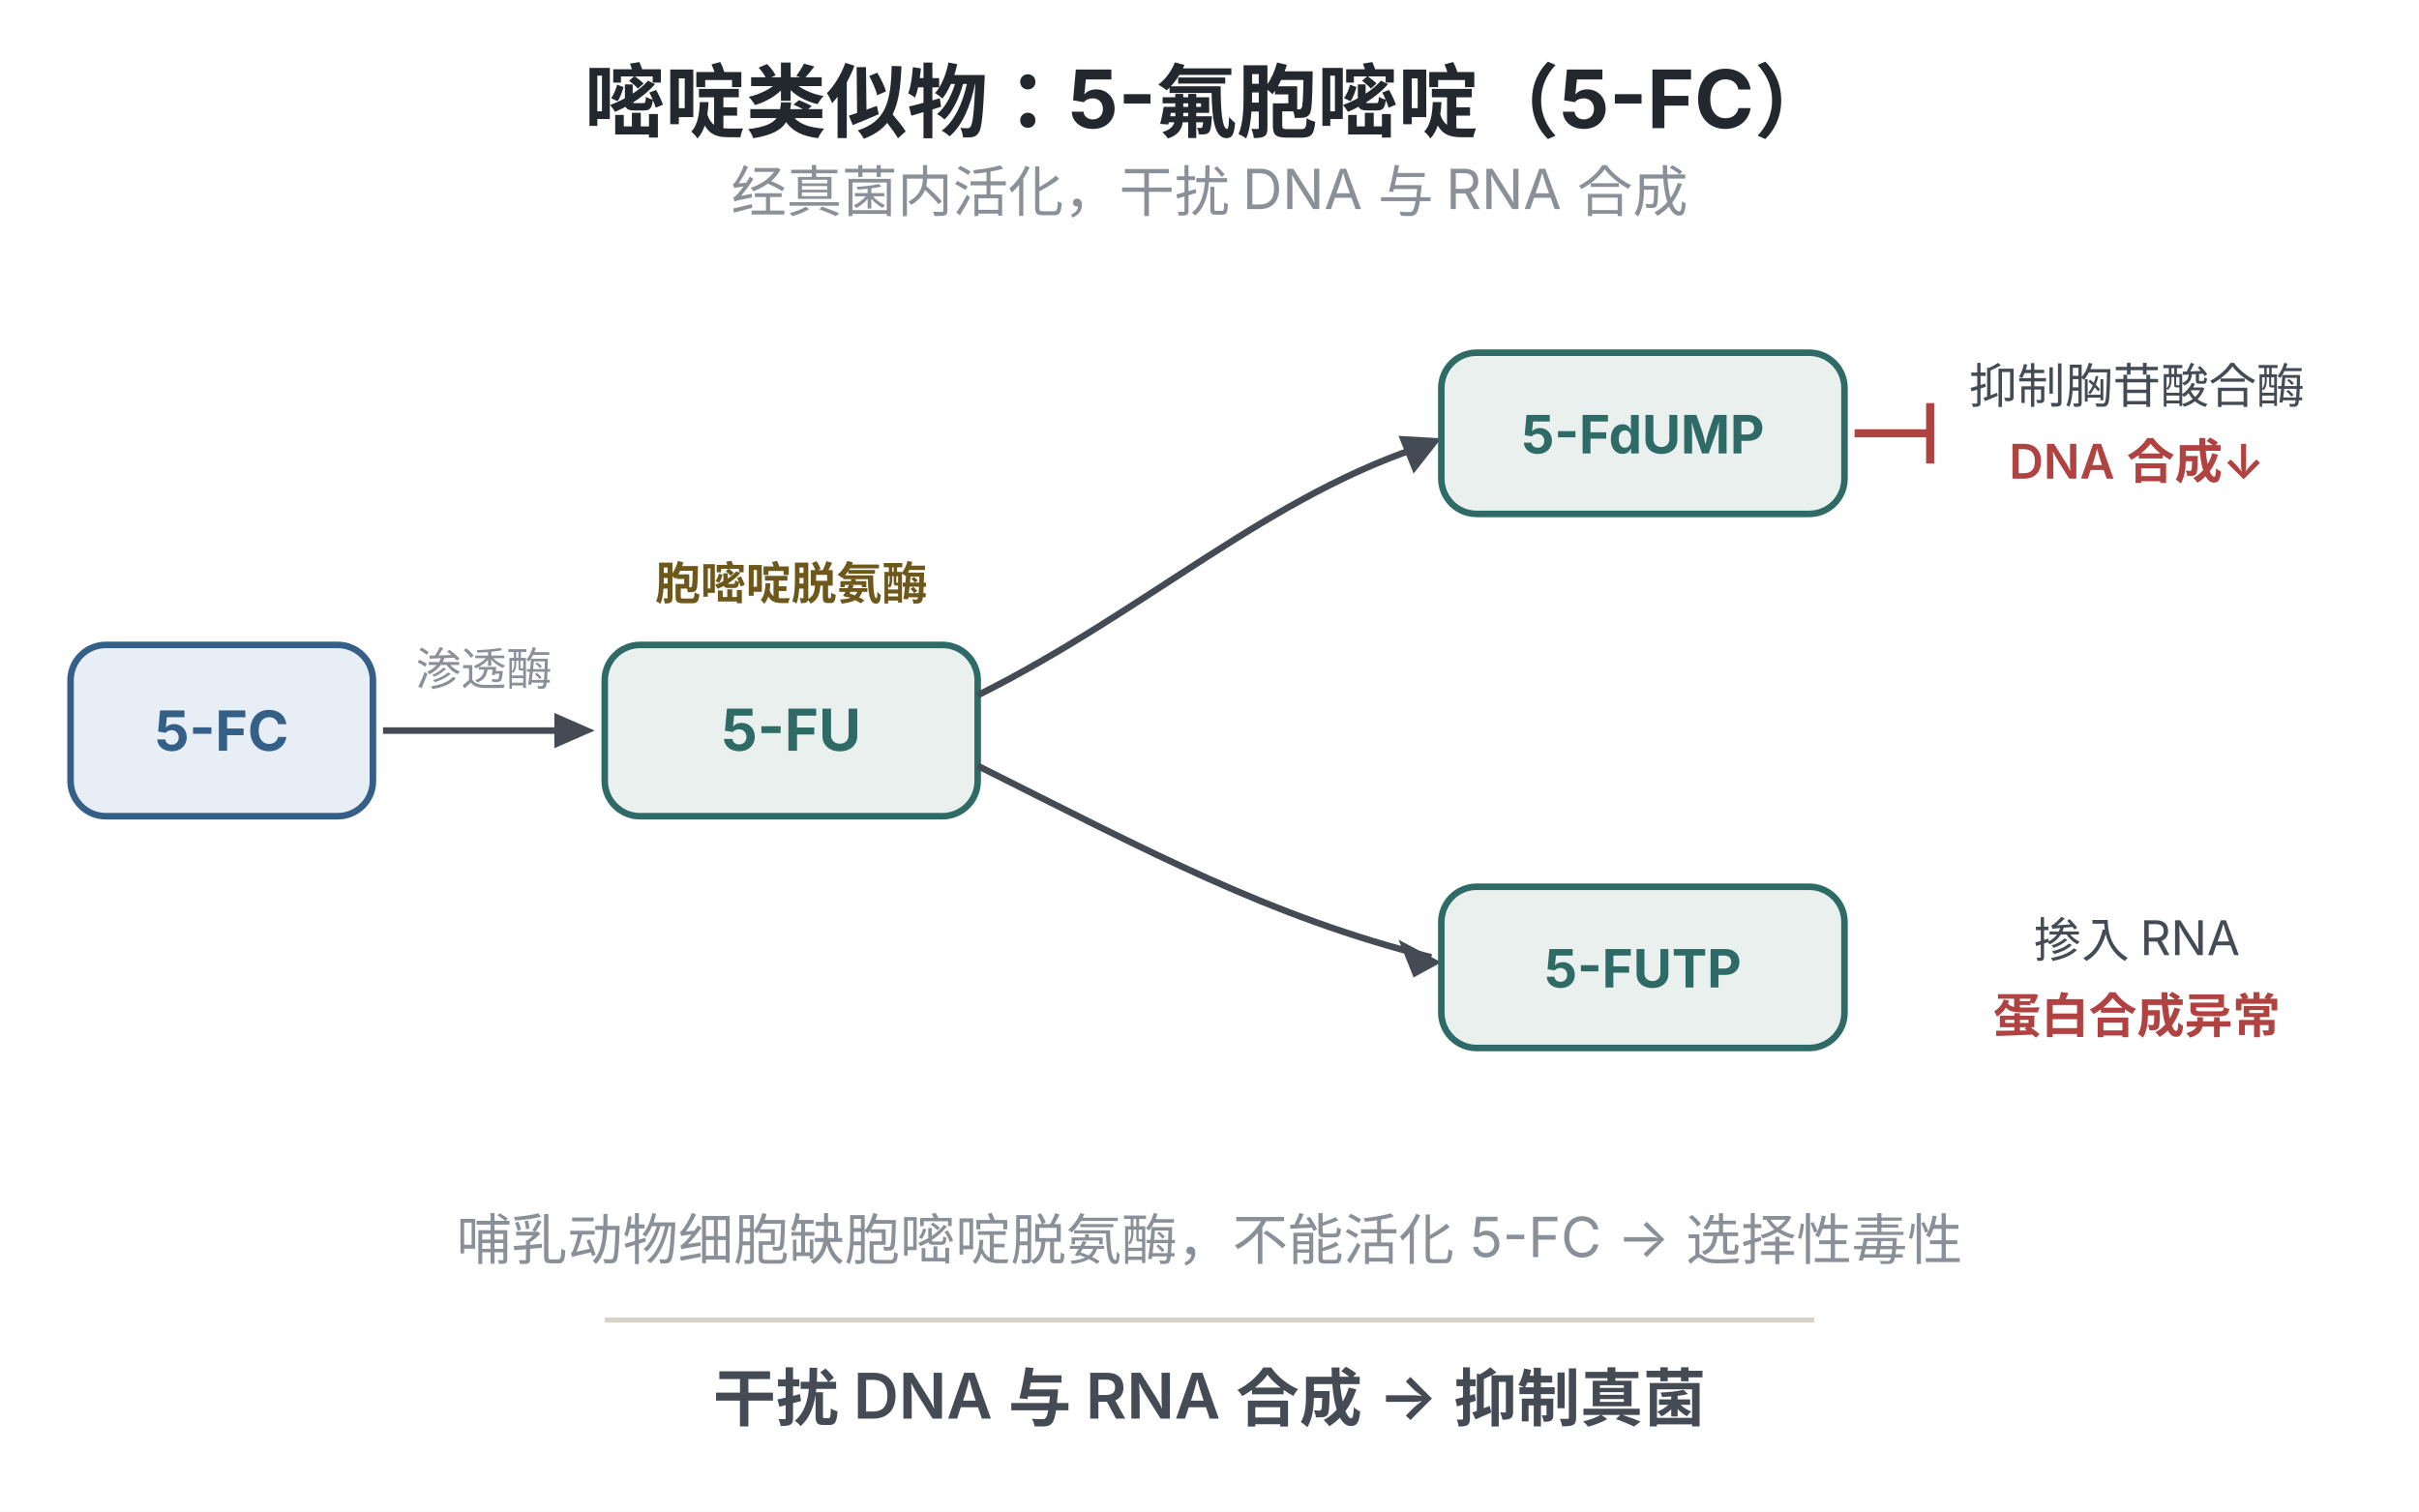
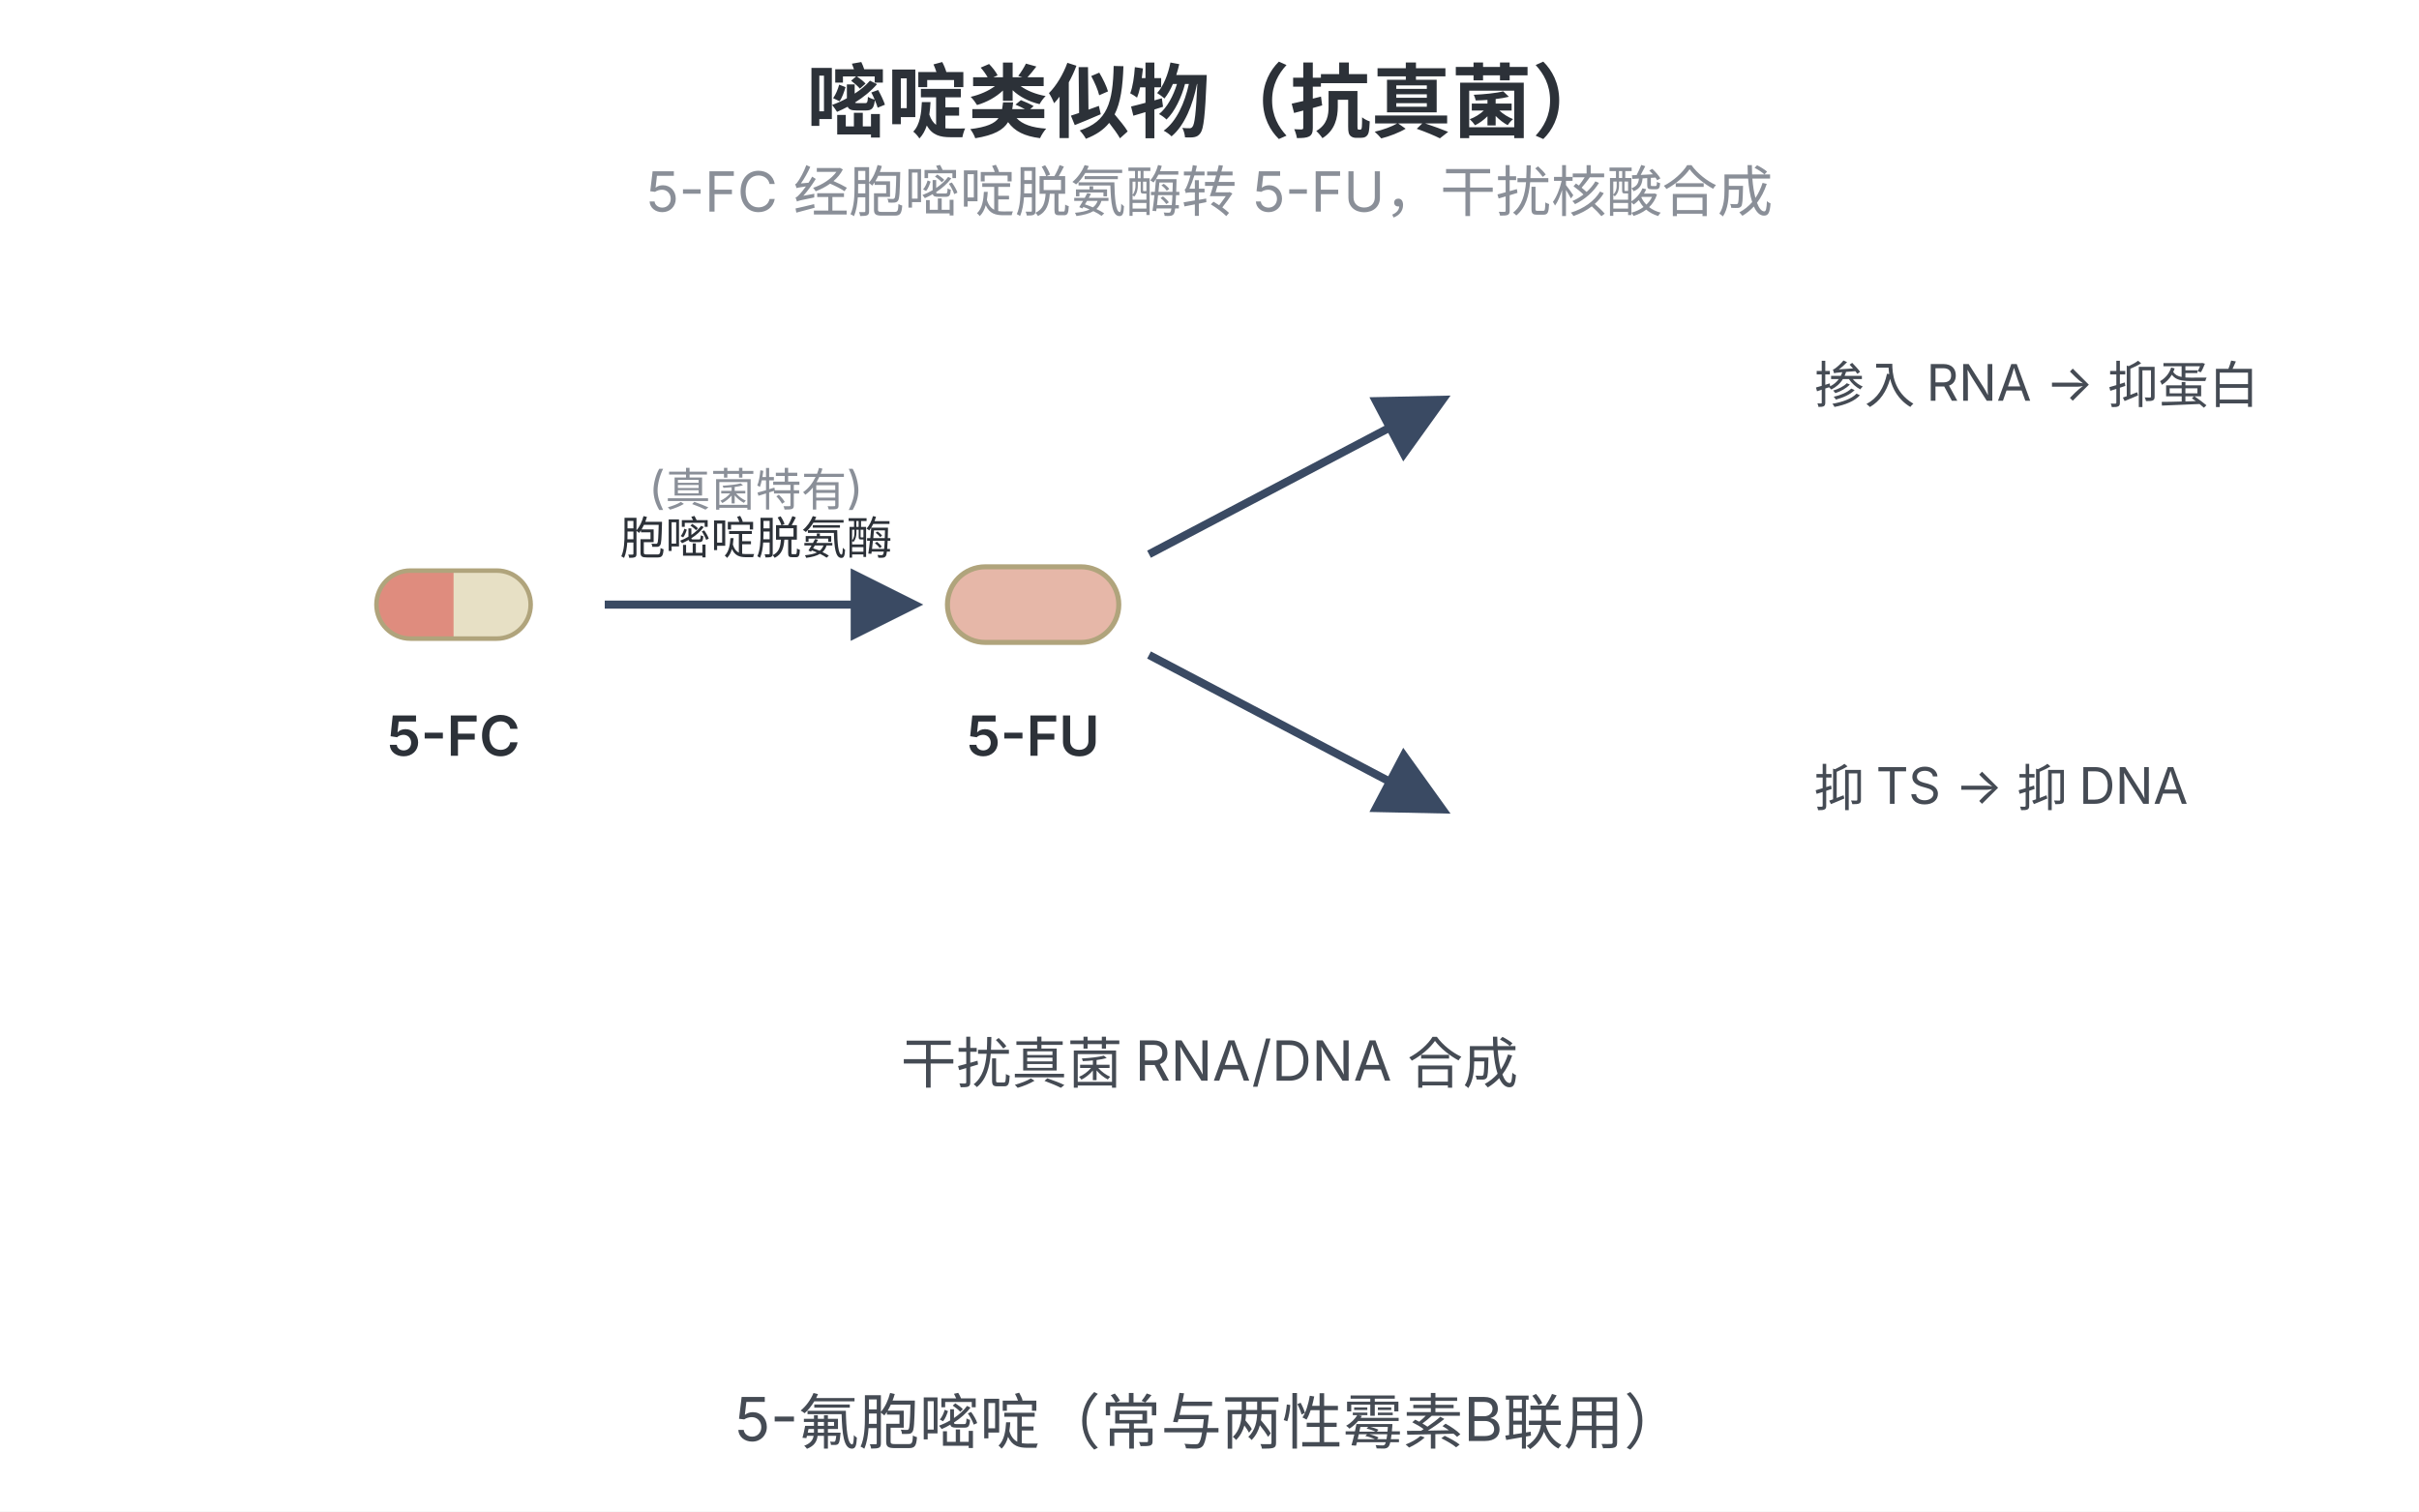
<svg xmlns="http://www.w3.org/2000/svg" viewBox="0 0 480 300" font-family="-apple-system,'PingFang SC','Microsoft YaHei',sans-serif">
+   <defs>
+     <clipPath id="cap">
+       <rect x="-17" y="-7.5" width="34" height="15" rx="7.5" />
+     </clipPath>
+     <marker id="arr" markerWidth="9" markerHeight="9" refX="7" refY="4.5" orient="auto">
+       <path d="M0,0 L9,4.5 L0,9 z" fill="#3a4a63" />
+     </marker>
+     <marker id="arrG" markerWidth="9" markerHeight="9" refX="7" refY="4.5" orient="auto">
+       <path d="M0,0 L9,4.5 L0,9 z" fill="#3f7a52" />
+     </marker>
+   </defs>
  <rect width="480" height="300" fill="#ffffff" />
-   <text x="240" y="26" text-anchor="middle" font-size="16" font-weight="700" fill="#23272e">嘧啶类似物：5-氟胞嘧啶（5-FC）</text>
-   <text x="240" y="42" text-anchor="middle" font-size="11" fill="#8a8f98">经真菌内活化，干扰 DNA 与 RNA 合成</text>
-   <rect x="14" y="128" width="60" height="34" rx="7" fill="#e7eef6" stroke="#345f86" stroke-width="1.3" />
-   <text x="44" y="149" text-anchor="middle" font-size="11" font-weight="700" fill="#345f86">5-FC</text>
-   <line x1="76" y1="145" x2="116" y2="145" stroke="#454b54" stroke-width="1.3" />
-   <polygon points="118,145 110,141.5 110,148.5" fill="#454b54" />
-   <text x="96" y="136" text-anchor="middle" font-size="9" fill="#8a8f98">渗透酶</text>
-   <rect x="120" y="128" width="74" height="34" rx="7" fill="#e9f0ee" stroke="#2e6b66" stroke-width="1.3" />
-   <text x="157" y="149" text-anchor="middle" font-size="11.5" font-weight="700" fill="#2e6b66">5-FU</text>
-   <text x="157" y="119" text-anchor="middle" font-size="9" fill="#6e571a" font-weight="600">胞嘧啶脱氨酶</text>
-   <path d="M194,138 C228,121 252,98 284,88" fill="none" stroke="#454b54" stroke-width="1.3" />
-   <polygon points="286,87 277.5,86.5 280.5,94" fill="#454b54" />
-   <rect x="286" y="70" width="80" height="32" rx="7" fill="#e9f0ee" stroke="#2e6b66" stroke-width="1.3" />
-   <text x="326" y="90" text-anchor="middle" font-size="10.5" font-weight="700" fill="#2e6b66">5-FdUMP</text>
-   <line x1="368" y1="86" x2="383" y2="86" stroke="#b04242" stroke-width="1.6" />
-   <line x1="383" y1="80" x2="383" y2="92" stroke="#b04242" stroke-width="1.6" />
-   <text x="424" y="80" text-anchor="middle" font-size="9.5" fill="#454b54">抑制胸苷酸合酶</text>
-   <text x="424" y="95" text-anchor="middle" font-size="9.5" fill="#b04242" font-weight="600">DNA 合成↓</text>
-   <path d="M194,152 C228,169 252,182 284,190" fill="none" stroke="#454b54" stroke-width="1.3" />
-   <polygon points="286,191 277.5,186.5 280.5,194" fill="#454b54" />
-   <rect x="286" y="176" width="80" height="32" rx="7" fill="#e9f0ee" stroke="#2e6b66" stroke-width="1.3" />
-   <text x="326" y="196" text-anchor="middle" font-size="10.5" font-weight="700" fill="#2e6b66">5-FUTP</text>
-   <text x="424" y="190" text-anchor="middle" font-size="9.5" fill="#454b54">掺入 RNA</text>
-   <text x="424" y="205" text-anchor="middle" font-size="9.5" fill="#b04242" font-weight="600">蛋白合成异常</text>
-   <text x="240" y="250" text-anchor="middle" font-size="11" fill="#8a8f98">哺乳动物细胞缺胞嘧啶脱氨酶，不能活化 5-FC → 选择性毒性</text>
-   <line x1="120" y1="262" x2="360" y2="262" stroke="#d6d2c8" stroke-width="1" />
-   <text x="240" y="282" text-anchor="middle" font-size="12.5" font-weight="600" fill="#454b54">干扰 DNA 与 RNA 合成 → 抑制真菌</text>
+   <text x="240" y="26" font-size="16" fill="#2c3138" text-anchor="middle" font-weight="700">嘧啶类似物（抗真菌）</text>
+   <text x="240" y="42" font-size="11" fill="#8a8f98" text-anchor="middle">5-FC 经胞嘧啶脱氨酶转 5-FU，干扰核酸合成</text>
+   <g transform="translate(90,120) rotate(0) scale(0.9)">
+     <rect x="-17" y="-7.5" width="34" height="15" rx="7.5" fill="#e7e0c5" />
+     <rect x="-17" y="-7.5" width="17" height="15" fill="#df8c7e" clip-path="url(#cap)" />
+     <rect x="-17" y="-7.5" width="34" height="15" rx="7.5" fill="none" stroke="#b0a47c" stroke-width="1" />
+   </g>
+   <text x="90" y="150" font-size="11" fill="#2c3138" text-anchor="middle" font-weight="600">5-FC</text>
+   <line x1="120" y1="120" x2="180" y2="120" stroke="#3a4a63" stroke-width="1.6" marker-end="url(#arr)" />
+   <text x="150" y="110" font-size="9" fill="#2c3138" text-anchor="middle">胞嘧啶脱氨酶</text>
+   <text x="150" y="100" font-size="9" fill="#8a8f98" text-anchor="middle">(真菌特有)</text>
+   <g transform="translate(205,120)">
+     <rect x="-17" y="-7.5" width="34" height="15" rx="7.5" fill="#e6b7a8" stroke="#b0a47c" />
+   </g>
+   <text x="205" y="150" font-size="11" fill="#2c3138" text-anchor="middle" font-weight="600">5-FU</text>
+   <line x1="228" y1="110" x2="285" y2="80" stroke="#3a4a63" stroke-width="1.6" marker-end="url(#arr)" />
+   <text x="360" y="80" font-size="10" fill="#454b54" text-anchor="start">掺入 RNA → 抑蛋白</text>
+   <line x1="228" y1="130" x2="285" y2="160" stroke="#3a4a63" stroke-width="1.6" marker-end="url(#arr)" />
+   <text x="360" y="160" font-size="10" fill="#454b54" text-anchor="start">抑 TS → 抑 DNA</text>
+   <text x="240" y="215" font-size="11" fill="#454b54" text-anchor="middle">干扰真菌 RNA/DNA 合成</text>
+   <text x="240" y="286" font-size="12" fill="#454b54" text-anchor="middle">5-氟胞嘧啶（常与两性霉素B联用）</text>
</svg>
